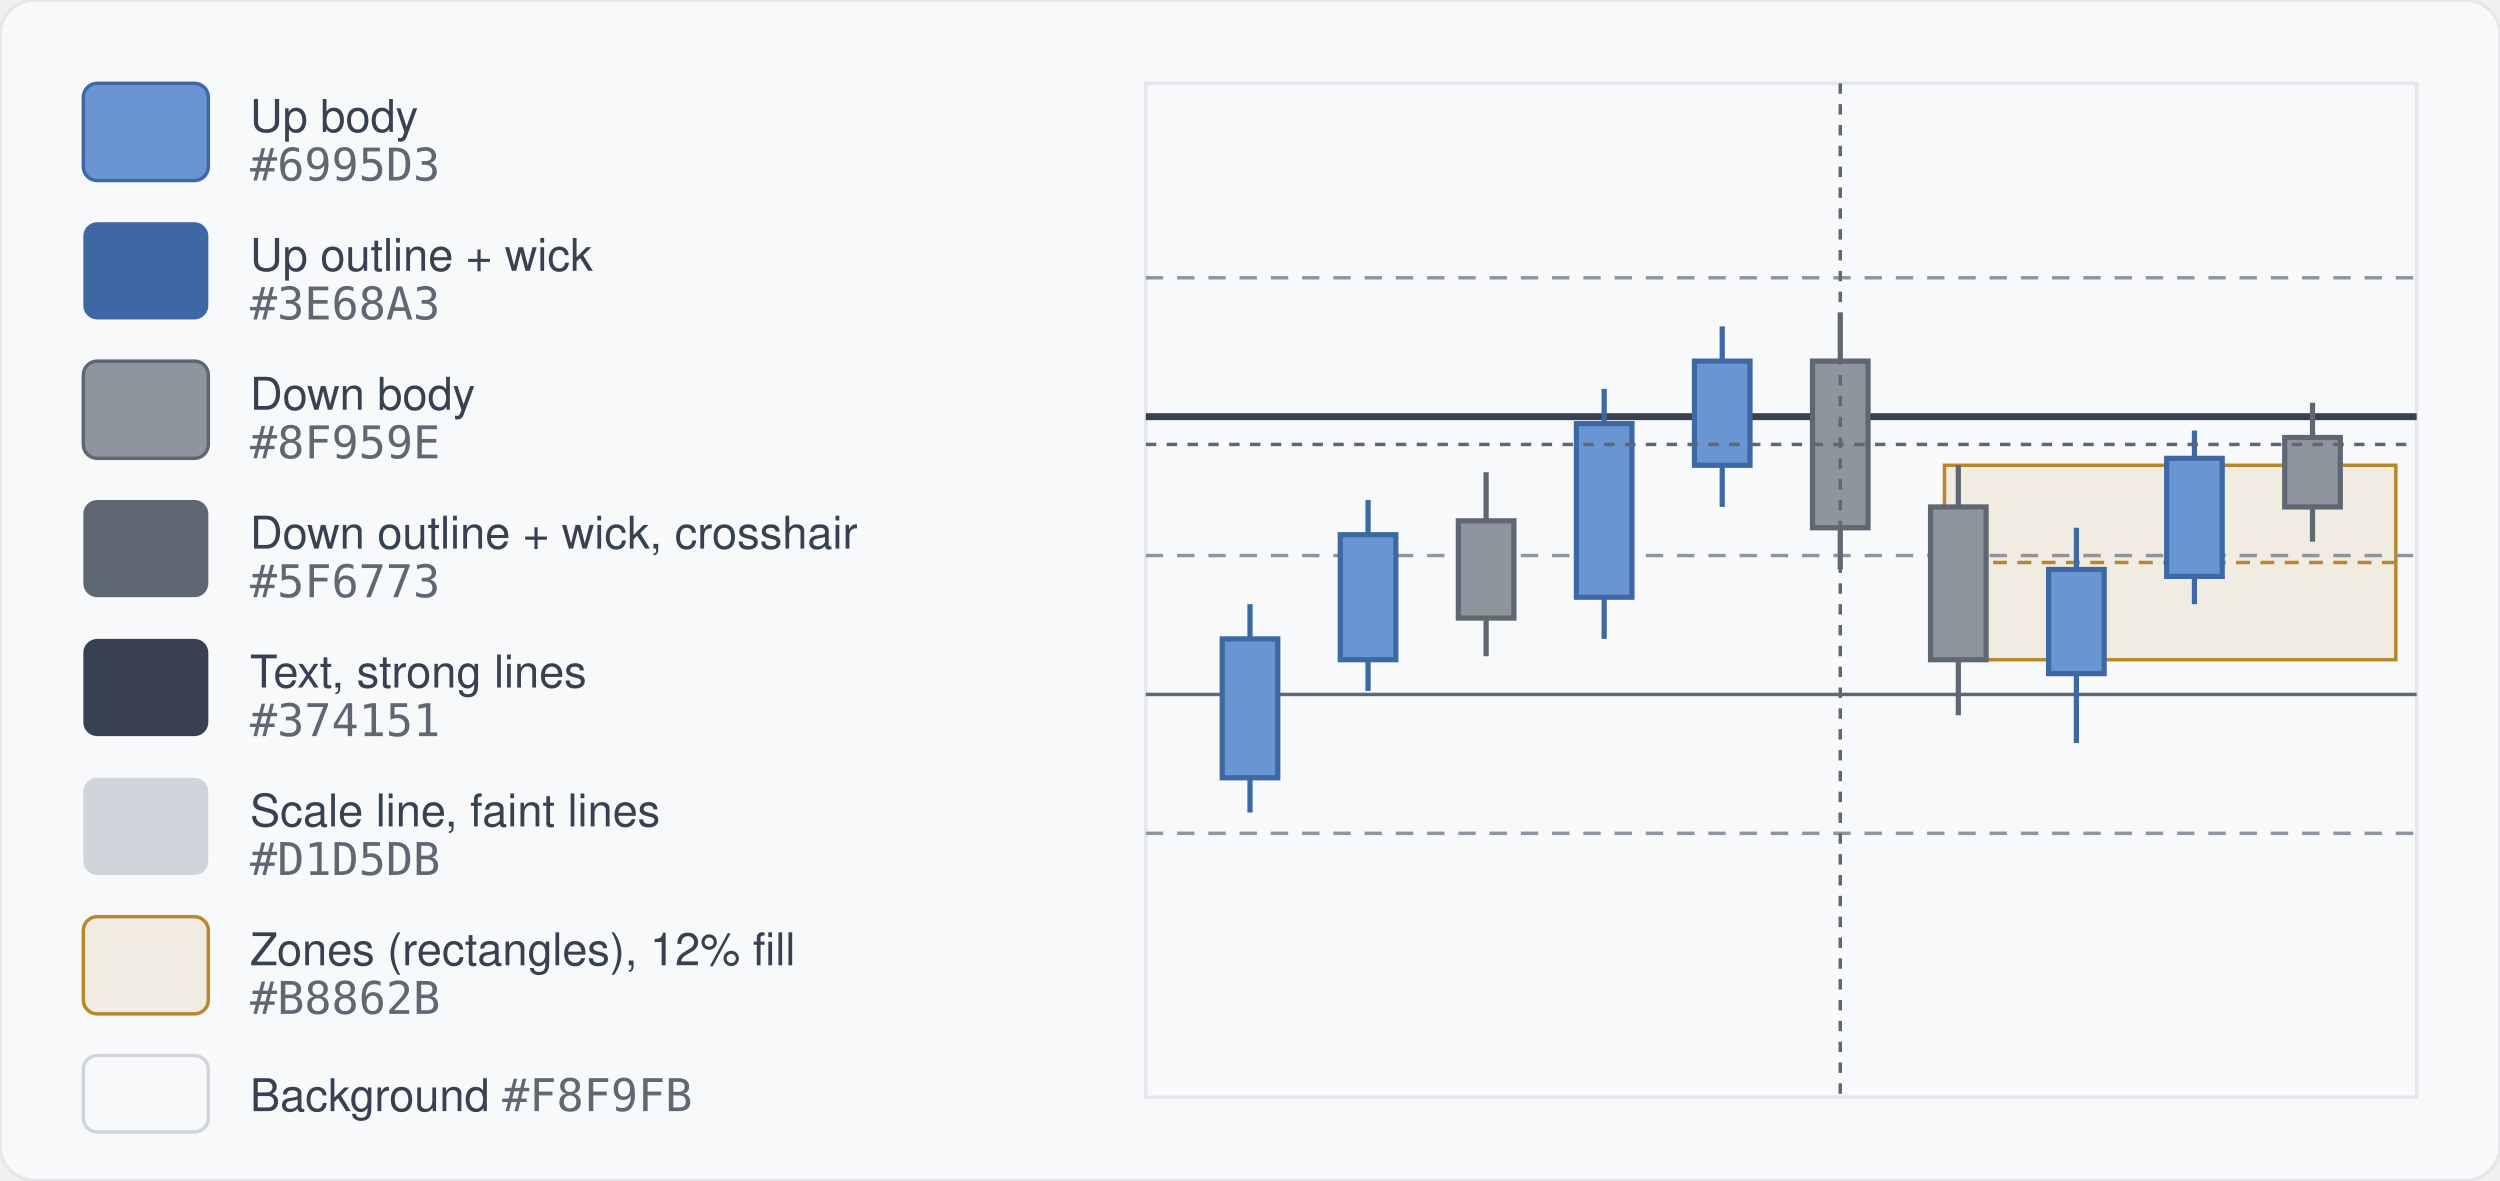
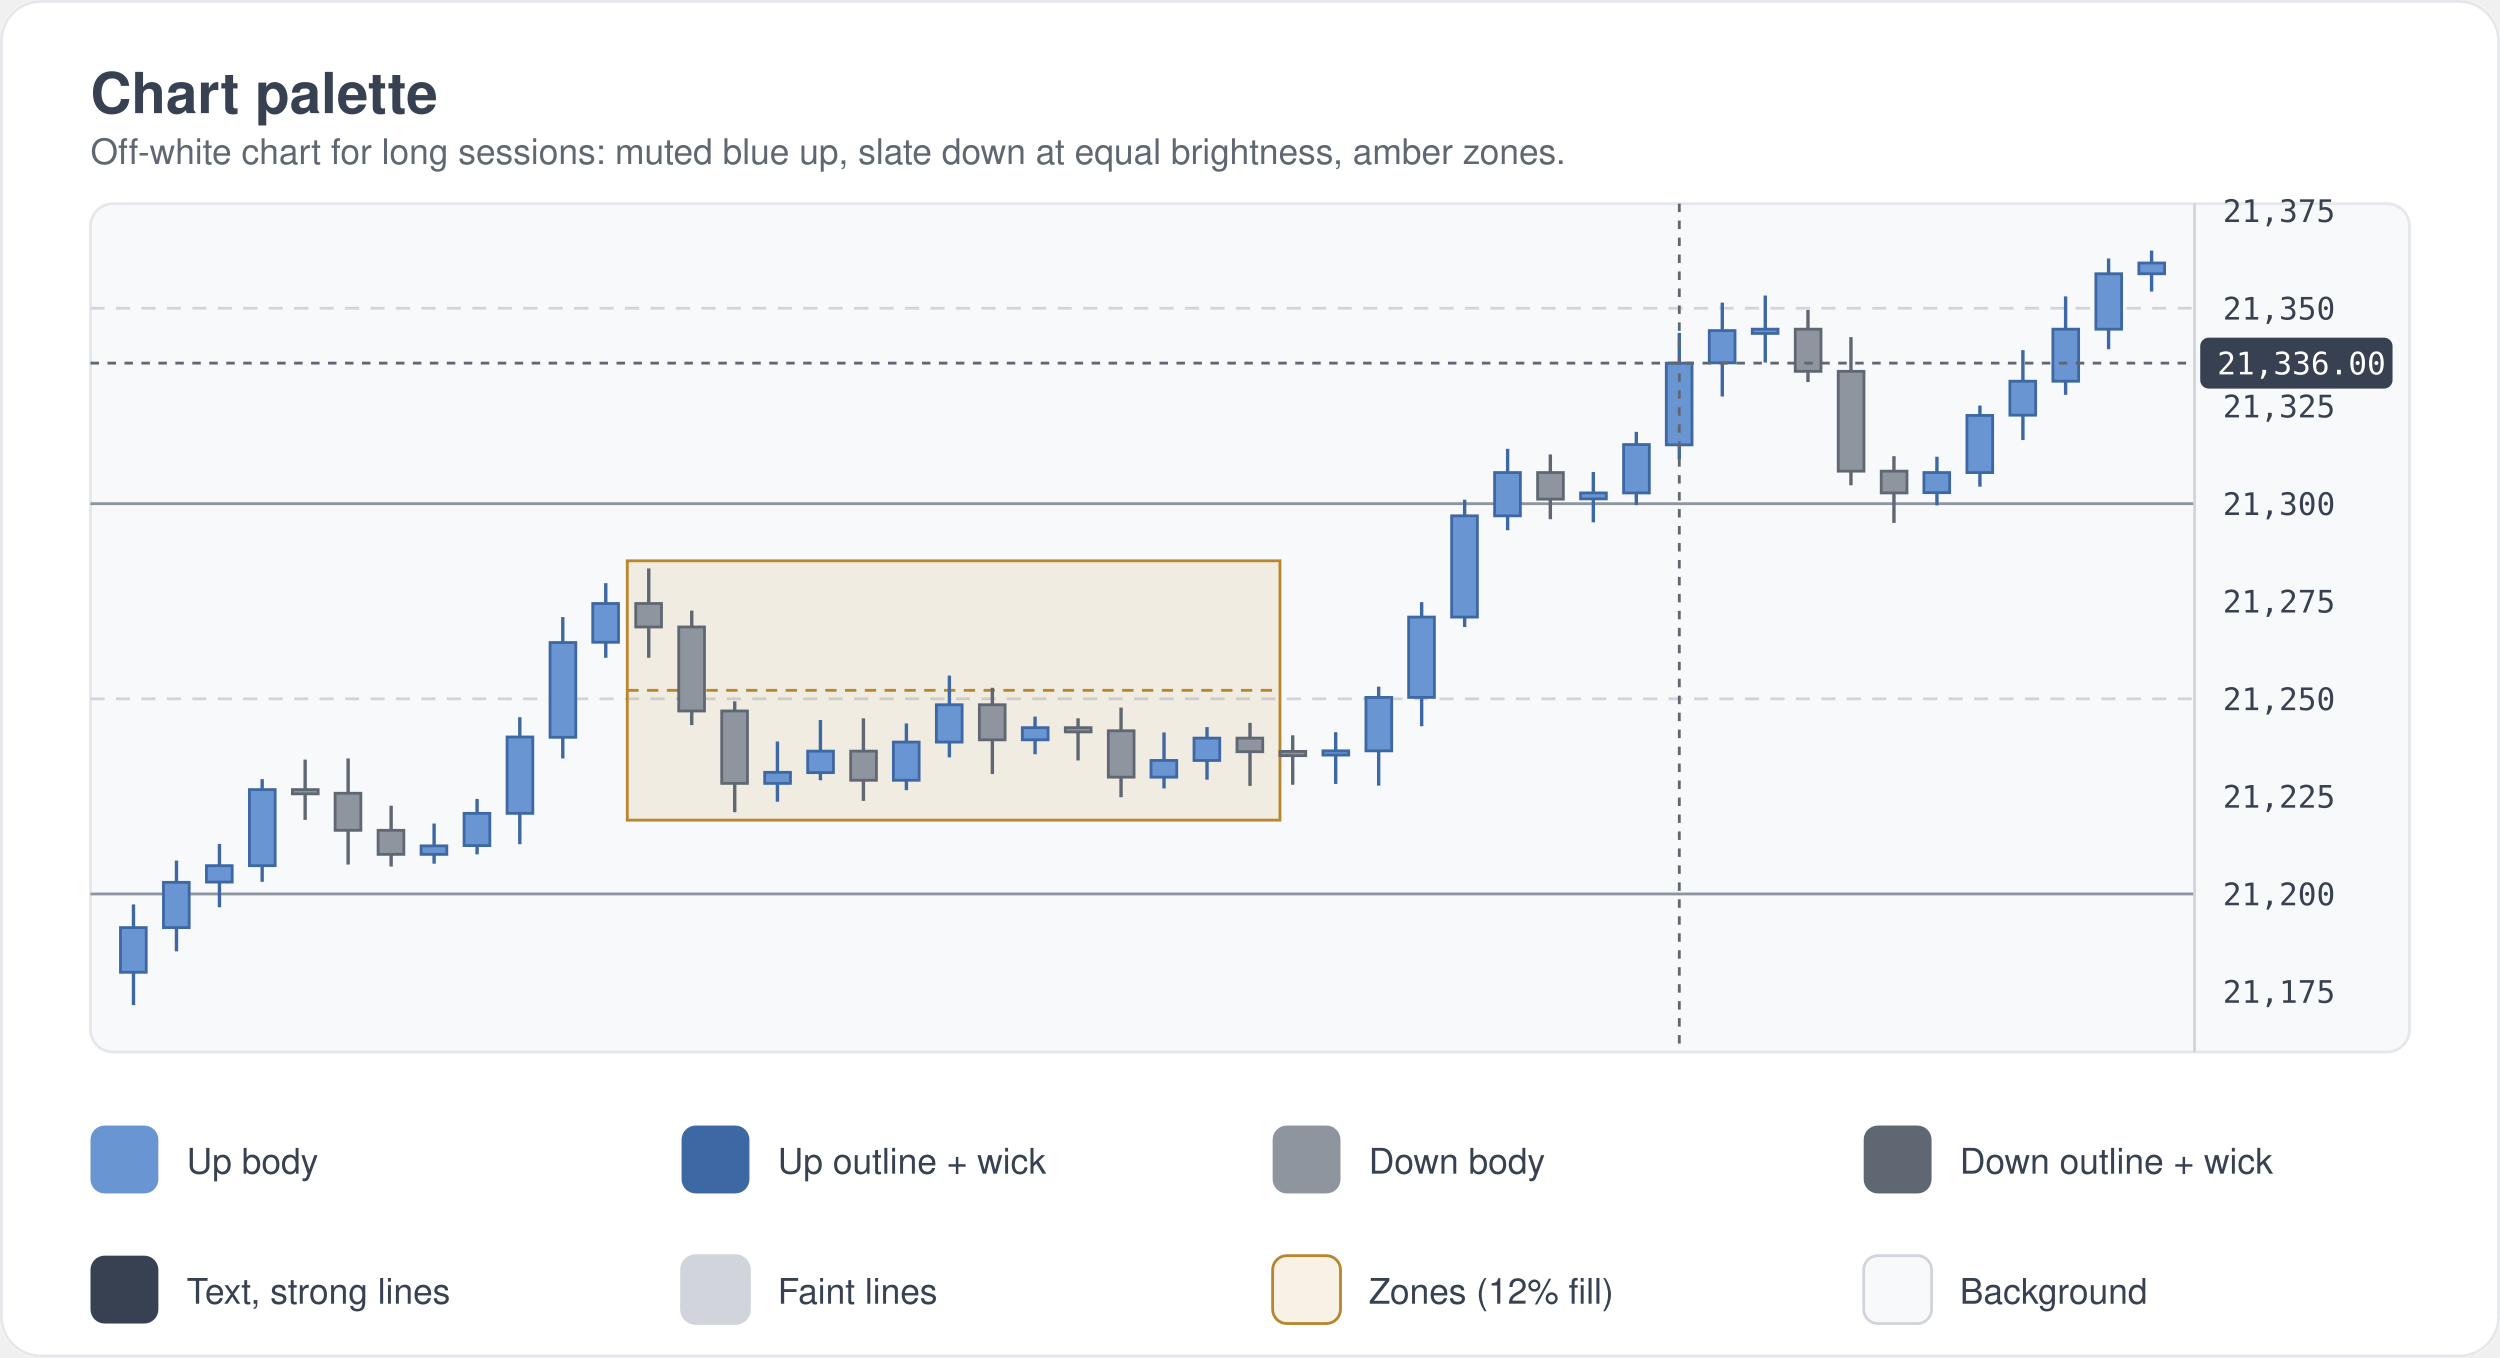
- <svg xmlns="http://www.w3.org/2000/svg" width="720" height="340" viewBox="0 0 720 340" font-family="-apple-system, Segoe UI, Helvetica, Arial, sans-serif">
-   <rect width="720" height="340" rx="10" fill="#F8F9FB" stroke="#E5E7EB" />
-   <g font-size="13" fill="#374151">
-     <rect x="24" y="24" width="36" height="28" rx="4" fill="#6995D3" stroke="#3E68A3" />
-     <text x="72" y="38">Up body</text>
-     <text x="72" y="52" fill="#5F6773" font-family="ui-monospace, Menlo, Consolas, monospace">#6995D3</text>
-     <rect x="24" y="64" width="36" height="28" rx="4" fill="#3E68A3" />
-     <text x="72" y="78">Up outline + wick</text>
-     <text x="72" y="92" fill="#5F6773" font-family="ui-monospace, Menlo, Consolas, monospace">#3E68A3</text>
-     <rect x="24" y="104" width="36" height="28" rx="4" fill="#8F959E" stroke="#5F6773" />
-     <text x="72" y="118">Down body</text>
-     <text x="72" y="132" fill="#5F6773" font-family="ui-monospace, Menlo, Consolas, monospace">#8F959E</text>
-     <rect x="24" y="144" width="36" height="28" rx="4" fill="#5F6773" />
-     <text x="72" y="158">Down outline + wick, crosshair</text>
-     <text x="72" y="172" fill="#5F6773" font-family="ui-monospace, Menlo, Consolas, monospace">#5F6773</text>
-     <rect x="24" y="184" width="36" height="28" rx="4" fill="#374151" />
-     <text x="72" y="198">Text, strong lines</text>
-     <text x="72" y="212" fill="#5F6773" font-family="ui-monospace, Menlo, Consolas, monospace">#374151</text>
-     <rect x="24" y="224" width="36" height="28" rx="4" fill="#D1D5DB" />
-     <text x="72" y="238">Scale line, faint lines</text>
-     <text x="72" y="252" fill="#5F6773" font-family="ui-monospace, Menlo, Consolas, monospace">#D1D5DB</text>
-     <rect x="24" y="264" width="36" height="28" rx="4" fill="#B8862B" fill-opacity="0.12" stroke="#B8862B" />
-     <text x="72" y="278">Zones (rectangles), 12% fill</text>
-     <text x="72" y="292" fill="#5F6773" font-family="ui-monospace, Menlo, Consolas, monospace">#B8862B</text>
-     <rect x="24" y="304" width="36" height="22" rx="4" fill="#F8F9FB" stroke="#D1D5DB" />
-     <text x="72" y="320">Background <tspan fill="#5F6773" font-family="ui-monospace, Menlo, Consolas, monospace">#F8F9FB</tspan>
-     </text>
-   </g>
-   <g transform="translate(330 24)">
-     <rect width="366" height="292" fill="#F8F9FB" stroke="#E5E7EB" />
-     <rect x="230" y="110" width="130" height="56" fill="#B8862B" fill-opacity="0.12" stroke="#B8862B" />
-     <line x1="230" y1="138" x2="360" y2="138" stroke="#B8862B" stroke-dasharray="4 3" />
-     <line x1="0" y1="96" x2="366" y2="96" stroke="#374151" stroke-width="2" />
-     <line x1="0" y1="176" x2="366" y2="176" stroke="#5F6773" />
-     <line x1="0" y1="56" x2="366" y2="56" stroke="#8F959E" stroke-dasharray="5 4" />
-     <line x1="0" y1="136" x2="366" y2="136" stroke="#8F959E" stroke-dasharray="5 4" />
-     <line x1="0" y1="216" x2="366" y2="216" stroke="#8F959E" stroke-dasharray="5 4" />
-     <g stroke-width="1.5">
-       <line x1="30" y1="150" x2="30" y2="210" stroke="#3E68A3" />
-       <rect x="22" y="160" width="16" height="40" fill="#6995D3" stroke="#3E68A3" />
-       <line x1="64" y1="120" x2="64" y2="175" stroke="#3E68A3" />
-       <rect x="56" y="130" width="16" height="36" fill="#6995D3" stroke="#3E68A3" />
-       <line x1="98" y1="112" x2="98" y2="165" stroke="#5F6773" />
-       <rect x="90" y="126" width="16" height="28" fill="#8F959E" stroke="#5F6773" />
-       <line x1="132" y1="88" x2="132" y2="160" stroke="#3E68A3" />
-       <rect x="124" y="98" width="16" height="50" fill="#6995D3" stroke="#3E68A3" />
-       <line x1="166" y1="70" x2="166" y2="122" stroke="#3E68A3" />
-       <rect x="158" y="80" width="16" height="30" fill="#6995D3" stroke="#3E68A3" />
-       <line x1="200" y1="66" x2="200" y2="140" stroke="#5F6773" />
-       <rect x="192" y="80" width="16" height="48" fill="#8F959E" stroke="#5F6773" />
-       <line x1="234" y1="110" x2="234" y2="182" stroke="#5F6773" />
-       <rect x="226" y="122" width="16" height="44" fill="#8F959E" stroke="#5F6773" />
-       <line x1="268" y1="128" x2="268" y2="190" stroke="#3E68A3" />
-       <rect x="260" y="140" width="16" height="30" fill="#6995D3" stroke="#3E68A3" />
-       <line x1="302" y1="100" x2="302" y2="150" stroke="#3E68A3" />
-       <rect x="294" y="108" width="16" height="34" fill="#6995D3" stroke="#3E68A3" />
-       <line x1="336" y1="92" x2="336" y2="132" stroke="#5F6773" />
-       <rect x="328" y="102" width="16" height="20" fill="#8F959E" stroke="#5F6773" />
-     </g>
-     <line x1="200" y1="0" x2="200" y2="292" stroke="#5F6773" stroke-dasharray="3 3" />
-     <line x1="0" y1="104" x2="366" y2="104" stroke="#5F6773" stroke-dasharray="3 3" />
-   </g>
+ <svg xmlns="http://www.w3.org/2000/svg" width="884" height="480" viewBox="0 0 884 480" font-family="-apple-system, BlinkMacSystemFont, 'Segoe UI', Helvetica, Arial, sans-serif">
+   <rect width="884" height="480" rx="14" fill="#FFFFFF" />
+   <rect x="0.5" y="0.5" width="883" height="479" rx="14" fill="none" stroke="#E5E7EB" />
+   <text x="32" y="40" font-size="20" font-weight="600" fill="#374151">Chart palette</text>
+   <text x="32" y="58" font-size="12.5" fill="#5F6773">Off-white chart for long sessions: muted blue up, slate down at equal brightness, amber zones.</text>
+   <rect x="32" y="72" width="820" height="300" rx="8" fill="#F8F9FB" stroke="#E5E7EB" />
+   <text x="786" y="354.6" font-size="11" fill="#374151" font-family="ui-monospace, SFMono-Regular, Menlo, Consolas, monospace">21,175</text>
+   <line x1="32" y1="316.1" x2="776" y2="316.1" stroke="#8F959E" stroke-width="1" />
+   <text x="786" y="320.1" font-size="11" fill="#374151" font-family="ui-monospace, SFMono-Regular, Menlo, Consolas, monospace">21,200</text>
+   <text x="786" y="285.6" font-size="11" fill="#374151" font-family="ui-monospace, SFMono-Regular, Menlo, Consolas, monospace">21,225</text>
+   <line x1="32" y1="247.1" x2="776" y2="247.1" stroke="#D1D5DB" stroke-width="1" stroke-dasharray="5 4" />
+   <text x="786" y="251.1" font-size="11" fill="#374151" font-family="ui-monospace, SFMono-Regular, Menlo, Consolas, monospace">21,250</text>
+   <text x="786" y="216.6" font-size="11" fill="#374151" font-family="ui-monospace, SFMono-Regular, Menlo, Consolas, monospace">21,275</text>
+   <line x1="32" y1="178.1" x2="776" y2="178.1" stroke="#8F959E" stroke-width="1" />
+   <text x="786" y="182.1" font-size="11" fill="#374151" font-family="ui-monospace, SFMono-Regular, Menlo, Consolas, monospace">21,300</text>
+   <text x="786" y="147.6" font-size="11" fill="#374151" font-family="ui-monospace, SFMono-Regular, Menlo, Consolas, monospace">21,325</text>
+   <line x1="32" y1="109.0" x2="776" y2="109.0" stroke="#D1D5DB" stroke-width="1" stroke-dasharray="5 4" />
+   <text x="786" y="113.0" font-size="11" fill="#374151" font-family="ui-monospace, SFMono-Regular, Menlo, Consolas, monospace">21,350</text>
+   <text x="786" y="78.5" font-size="11" fill="#374151" font-family="ui-monospace, SFMono-Regular, Menlo, Consolas, monospace">21,375</text>
+   <line x1="776" y1="72" x2="776" y2="372" stroke="#D1D5DB" />
+   <rect x="221.8" y="198.3" width="230.8" height="91.7" fill="#B8862B" fill-opacity="0.12" stroke="#B8862B" />
+   <line x1="221.8" y1="244.1" x2="452.6" y2="244.1" stroke="#B8862B" stroke-dasharray="4 3" />
+   <line x1="47.2" y1="319.8" x2="47.2" y2="355.4" stroke="#3E68A3" stroke-width="1.2" />
+   <rect x="42.6" y="328.0" width="9.1" height="15.8" fill="#6995D3" stroke="#3E68A3" stroke-width="1" />
+   <line x1="62.4" y1="304.3" x2="62.4" y2="336.4" stroke="#3E68A3" stroke-width="1.2" />
+   <rect x="57.8" y="312.0" width="9.1" height="16.0" fill="#6995D3" stroke="#3E68A3" stroke-width="1" />
+   <line x1="77.6" y1="298.4" x2="77.6" y2="320.8" stroke="#3E68A3" stroke-width="1.2" />
+   <rect x="73.0" y="306.1" width="9.1" height="5.8" fill="#6995D3" stroke="#3E68A3" stroke-width="1" />
+   <line x1="92.7" y1="275.5" x2="92.7" y2="311.8" stroke="#3E68A3" stroke-width="1.2" />
+   <rect x="88.2" y="279.2" width="9.1" height="26.9" fill="#6995D3" stroke="#3E68A3" stroke-width="1" />
+   <line x1="107.9" y1="268.6" x2="107.9" y2="289.9" stroke="#5F6773" stroke-width="1.2" />
+   <rect x="103.4" y="279.2" width="9.1" height="1.5" fill="#8F959E" stroke="#5F6773" stroke-width="1" />
+   <line x1="123.1" y1="268.2" x2="123.1" y2="305.7" stroke="#5F6773" stroke-width="1.2" />
+   <rect x="118.5" y="280.5" width="9.1" height="13.1" fill="#8F959E" stroke="#5F6773" stroke-width="1" />
+   <line x1="138.3" y1="284.9" x2="138.3" y2="306.4" stroke="#5F6773" stroke-width="1.2" />
+   <rect x="133.7" y="293.6" width="9.1" height="8.5" fill="#8F959E" stroke="#5F6773" stroke-width="1" />
+   <line x1="153.5" y1="291.2" x2="153.5" y2="305.4" stroke="#3E68A3" stroke-width="1.2" />
+   <rect x="148.9" y="299.1" width="9.1" height="3.0" fill="#6995D3" stroke="#3E68A3" stroke-width="1" />
+   <line x1="168.7" y1="282.5" x2="168.7" y2="302.1" stroke="#3E68A3" stroke-width="1.2" />
+   <rect x="164.1" y="287.6" width="9.1" height="11.4" fill="#6995D3" stroke="#3E68A3" stroke-width="1" />
+   <line x1="183.8" y1="253.6" x2="183.8" y2="298.5" stroke="#3E68A3" stroke-width="1.2" />
+   <rect x="179.3" y="260.6" width="9.1" height="27.0" fill="#6995D3" stroke="#3E68A3" stroke-width="1" />
+   <line x1="199.0" y1="218.2" x2="199.0" y2="268.2" stroke="#3E68A3" stroke-width="1.2" />
+   <rect x="194.5" y="227.2" width="9.1" height="33.5" fill="#6995D3" stroke="#3E68A3" stroke-width="1" />
+   <line x1="214.2" y1="206.2" x2="214.2" y2="232.6" stroke="#3E68A3" stroke-width="1.2" />
+   <rect x="209.6" y="213.4" width="9.1" height="13.7" fill="#6995D3" stroke="#3E68A3" stroke-width="1" />
+   <line x1="229.4" y1="201.0" x2="229.4" y2="232.6" stroke="#5F6773" stroke-width="1.2" />
+   <rect x="224.8" y="213.4" width="9.1" height="8.3" fill="#8F959E" stroke="#5F6773" stroke-width="1" />
+   <line x1="244.6" y1="215.9" x2="244.6" y2="256.4" stroke="#5F6773" stroke-width="1.2" />
+   <rect x="240.0" y="221.7" width="9.1" height="29.7" fill="#8F959E" stroke="#5F6773" stroke-width="1" />
+   <line x1="259.8" y1="248.0" x2="259.8" y2="287.2" stroke="#5F6773" stroke-width="1.2" />
+   <rect x="255.2" y="251.4" width="9.1" height="25.6" fill="#8F959E" stroke="#5F6773" stroke-width="1" />
+   <line x1="274.9" y1="262.2" x2="274.9" y2="283.5" stroke="#3E68A3" stroke-width="1.2" />
+   <rect x="270.4" y="273.1" width="9.1" height="3.9" fill="#6995D3" stroke="#3E68A3" stroke-width="1" />
+   <line x1="290.1" y1="254.6" x2="290.1" y2="275.9" stroke="#3E68A3" stroke-width="1.2" />
+   <rect x="285.6" y="265.6" width="9.1" height="7.6" fill="#6995D3" stroke="#3E68A3" stroke-width="1" />
+   <line x1="305.3" y1="254.0" x2="305.3" y2="283.2" stroke="#5F6773" stroke-width="1.2" />
+   <rect x="300.8" y="265.6" width="9.1" height="10.3" fill="#8F959E" stroke="#5F6773" stroke-width="1" />
+   <line x1="320.5" y1="255.8" x2="320.5" y2="279.4" stroke="#3E68A3" stroke-width="1.2" />
+   <rect x="315.9" y="262.4" width="9.1" height="13.5" fill="#6995D3" stroke="#3E68A3" stroke-width="1" />
+   <line x1="335.7" y1="238.9" x2="335.7" y2="267.8" stroke="#3E68A3" stroke-width="1.2" />
+   <rect x="331.1" y="249.2" width="9.1" height="13.2" fill="#6995D3" stroke="#3E68A3" stroke-width="1" />
+   <line x1="350.9" y1="243.2" x2="350.9" y2="273.7" stroke="#5F6773" stroke-width="1.2" />
+   <rect x="346.3" y="249.2" width="9.1" height="12.4" fill="#8F959E" stroke="#5F6773" stroke-width="1" />
+   <line x1="366.0" y1="253.4" x2="366.0" y2="266.7" stroke="#3E68A3" stroke-width="1.2" />
+   <rect x="361.5" y="257.3" width="9.1" height="4.3" fill="#6995D3" stroke="#3E68A3" stroke-width="1" />
+   <line x1="381.2" y1="254.0" x2="381.2" y2="268.9" stroke="#5F6773" stroke-width="1.2" />
+   <rect x="376.7" y="257.3" width="9.1" height="1.5" fill="#8F959E" stroke="#5F6773" stroke-width="1" />
+   <line x1="396.4" y1="250.2" x2="396.4" y2="281.9" stroke="#5F6773" stroke-width="1.2" />
+   <rect x="391.9" y="258.4" width="9.1" height="16.4" fill="#8F959E" stroke="#5F6773" stroke-width="1" />
+   <line x1="411.6" y1="259.0" x2="411.6" y2="278.8" stroke="#3E68A3" stroke-width="1.2" />
+   <rect x="407.0" y="268.9" width="9.1" height="5.9" fill="#6995D3" stroke="#3E68A3" stroke-width="1" />
+   <line x1="426.8" y1="257.1" x2="426.8" y2="275.7" stroke="#3E68A3" stroke-width="1.2" />
+   <rect x="422.2" y="261.0" width="9.1" height="7.9" fill="#6995D3" stroke="#3E68A3" stroke-width="1" />
+   <line x1="442.0" y1="255.6" x2="442.0" y2="277.9" stroke="#5F6773" stroke-width="1.2" />
+   <rect x="437.4" y="261.0" width="9.1" height="4.8" fill="#8F959E" stroke="#5F6773" stroke-width="1" />
+   <line x1="457.1" y1="260.0" x2="457.1" y2="277.5" stroke="#5F6773" stroke-width="1.2" />
+   <rect x="452.6" y="265.7" width="9.1" height="1.5" fill="#8F959E" stroke="#5F6773" stroke-width="1" />
+   <line x1="472.3" y1="258.9" x2="472.3" y2="277.2" stroke="#3E68A3" stroke-width="1.2" />
+   <rect x="467.8" y="265.5" width="9.1" height="1.5" fill="#6995D3" stroke="#3E68A3" stroke-width="1" />
+   <line x1="487.5" y1="242.8" x2="487.5" y2="277.8" stroke="#3E68A3" stroke-width="1.2" />
+   <rect x="483.0" y="246.6" width="9.1" height="18.9" fill="#6995D3" stroke="#3E68A3" stroke-width="1" />
+   <line x1="502.7" y1="212.9" x2="502.7" y2="256.8" stroke="#3E68A3" stroke-width="1.2" />
+   <rect x="498.1" y="218.2" width="9.1" height="28.4" fill="#6995D3" stroke="#3E68A3" stroke-width="1" />
+   <line x1="517.9" y1="176.7" x2="517.9" y2="221.7" stroke="#3E68A3" stroke-width="1.2" />
+   <rect x="513.3" y="182.4" width="9.1" height="35.8" fill="#6995D3" stroke="#3E68A3" stroke-width="1" />
+   <line x1="533.1" y1="158.7" x2="533.1" y2="187.5" stroke="#3E68A3" stroke-width="1.2" />
+   <rect x="528.5" y="167.1" width="9.1" height="15.3" fill="#6995D3" stroke="#3E68A3" stroke-width="1" />
+   <line x1="548.2" y1="160.7" x2="548.2" y2="183.6" stroke="#5F6773" stroke-width="1.2" />
+   <rect x="543.7" y="167.1" width="9.1" height="9.4" fill="#8F959E" stroke="#5F6773" stroke-width="1" />
+   <line x1="563.4" y1="166.9" x2="563.4" y2="184.7" stroke="#3E68A3" stroke-width="1.2" />
+   <rect x="558.9" y="174.3" width="9.1" height="2.1" fill="#6995D3" stroke="#3E68A3" stroke-width="1" />
+   <line x1="578.6" y1="152.7" x2="578.6" y2="178.6" stroke="#3E68A3" stroke-width="1.2" />
+   <rect x="574.1" y="157.2" width="9.1" height="17.1" fill="#6995D3" stroke="#3E68A3" stroke-width="1" />
+   <line x1="593.8" y1="117.7" x2="593.8" y2="162.4" stroke="#3E68A3" stroke-width="1.2" />
+   <rect x="589.2" y="128.4" width="9.1" height="28.9" fill="#6995D3" stroke="#3E68A3" stroke-width="1" />
+   <line x1="609.0" y1="107.0" x2="609.0" y2="140.2" stroke="#3E68A3" stroke-width="1.2" />
+   <rect x="604.4" y="116.9" width="9.1" height="11.4" fill="#6995D3" stroke="#3E68A3" stroke-width="1" />
+   <line x1="624.2" y1="104.5" x2="624.2" y2="128.2" stroke="#3E68A3" stroke-width="1.2" />
+   <rect x="619.6" y="116.4" width="9.1" height="1.5" fill="#6995D3" stroke="#3E68A3" stroke-width="1" />
+   <line x1="639.3" y1="109.6" x2="639.3" y2="135.1" stroke="#5F6773" stroke-width="1.2" />
+   <rect x="634.8" y="116.4" width="9.1" height="14.9" fill="#8F959E" stroke="#5F6773" stroke-width="1" />
+   <line x1="654.5" y1="119.2" x2="654.5" y2="171.6" stroke="#5F6773" stroke-width="1.2" />
+   <rect x="650.0" y="131.3" width="9.1" height="35.3" fill="#8F959E" stroke="#5F6773" stroke-width="1" />
+   <line x1="669.7" y1="161.3" x2="669.7" y2="184.9" stroke="#5F6773" stroke-width="1.2" />
+   <rect x="665.2" y="166.6" width="9.1" height="7.7" fill="#8F959E" stroke="#5F6773" stroke-width="1" />
+   <line x1="684.9" y1="161.5" x2="684.9" y2="178.7" stroke="#3E68A3" stroke-width="1.2" />
+   <rect x="680.3" y="167.1" width="9.1" height="7.1" fill="#6995D3" stroke="#3E68A3" stroke-width="1" />
+   <line x1="700.1" y1="143.4" x2="700.1" y2="172.1" stroke="#3E68A3" stroke-width="1.2" />
+   <rect x="695.5" y="146.9" width="9.1" height="20.2" fill="#6995D3" stroke="#3E68A3" stroke-width="1" />
+   <line x1="715.3" y1="123.8" x2="715.3" y2="155.6" stroke="#3E68A3" stroke-width="1.2" />
+   <rect x="710.7" y="134.8" width="9.1" height="12.0" fill="#6995D3" stroke="#3E68A3" stroke-width="1" />
+   <line x1="730.4" y1="104.8" x2="730.4" y2="139.6" stroke="#3E68A3" stroke-width="1.2" />
+   <rect x="725.9" y="116.4" width="9.1" height="18.4" fill="#6995D3" stroke="#3E68A3" stroke-width="1" />
+   <line x1="745.6" y1="91.4" x2="745.6" y2="123.5" stroke="#3E68A3" stroke-width="1.2" />
+   <rect x="741.1" y="96.8" width="9.1" height="19.6" fill="#6995D3" stroke="#3E68A3" stroke-width="1" />
+   <line x1="760.8" y1="88.6" x2="760.8" y2="103.1" stroke="#3E68A3" stroke-width="1.2" />
+   <rect x="756.3" y="93.0" width="9.1" height="3.8" fill="#6995D3" stroke="#3E68A3" stroke-width="1" />
+   <line x1="593.8" y1="72" x2="593.8" y2="372" stroke="#5F6773" stroke-dasharray="3 3" />
+   <line x1="32" y1="128.4" x2="776" y2="128.4" stroke="#5F6773" stroke-dasharray="3 3" />
+   <rect x="778" y="119.4" width="68" height="18" rx="3" fill="#374151" />
+   <text x="784" y="132.4" font-size="11" fill="#FFFFFF" font-family="ui-monospace, SFMono-Regular, Menlo, Consolas, monospace">21,336.00</text>
+   <rect x="32.0" y="398" width="24" height="24" rx="5" fill="#6995D3" />
+   <text x="66.0" y="415" font-size="12.5" fill="#374151">Up body</text>
+   <rect x="241.0" y="398" width="24" height="24" rx="5" fill="#3E68A3" />
+   <text x="275.0" y="415" font-size="12.5" fill="#374151">Up outline + wick</text>
+   <rect x="450.0" y="398" width="24" height="24" rx="5" fill="#8F959E" />
+   <text x="484.0" y="415" font-size="12.5" fill="#374151">Down body</text>
+   <rect x="659.0" y="398" width="24" height="24" rx="5" fill="#5F6773" />
+   <text x="693.0" y="415" font-size="12.5" fill="#374151">Down outline + wick</text>
+   <rect x="32.0" y="444" width="24" height="24" rx="5" fill="#374151" />
+   <text x="66.0" y="461" font-size="12.5" fill="#374151">Text, strong lines</text>
+   <rect x="241.0" y="444" width="24" height="24" rx="5" fill="#D1D5DB" stroke="#D1D5DB" />
+   <text x="275.0" y="461" font-size="12.5" fill="#374151">Faint lines</text>
+   <rect x="450.0" y="444" width="24" height="24" rx="5" fill="#B8862B" fill-opacity="0.12" stroke="#B8862B" />
+   <text x="484.0" y="461" font-size="12.5" fill="#374151">Zones (12% fill)</text>
+   <rect x="659.0" y="444" width="24" height="24" rx="5" fill="#F8F9FB" stroke="#D1D5DB" />
+   <text x="693.0" y="461" font-size="12.5" fill="#374151">Background</text>
</svg>
